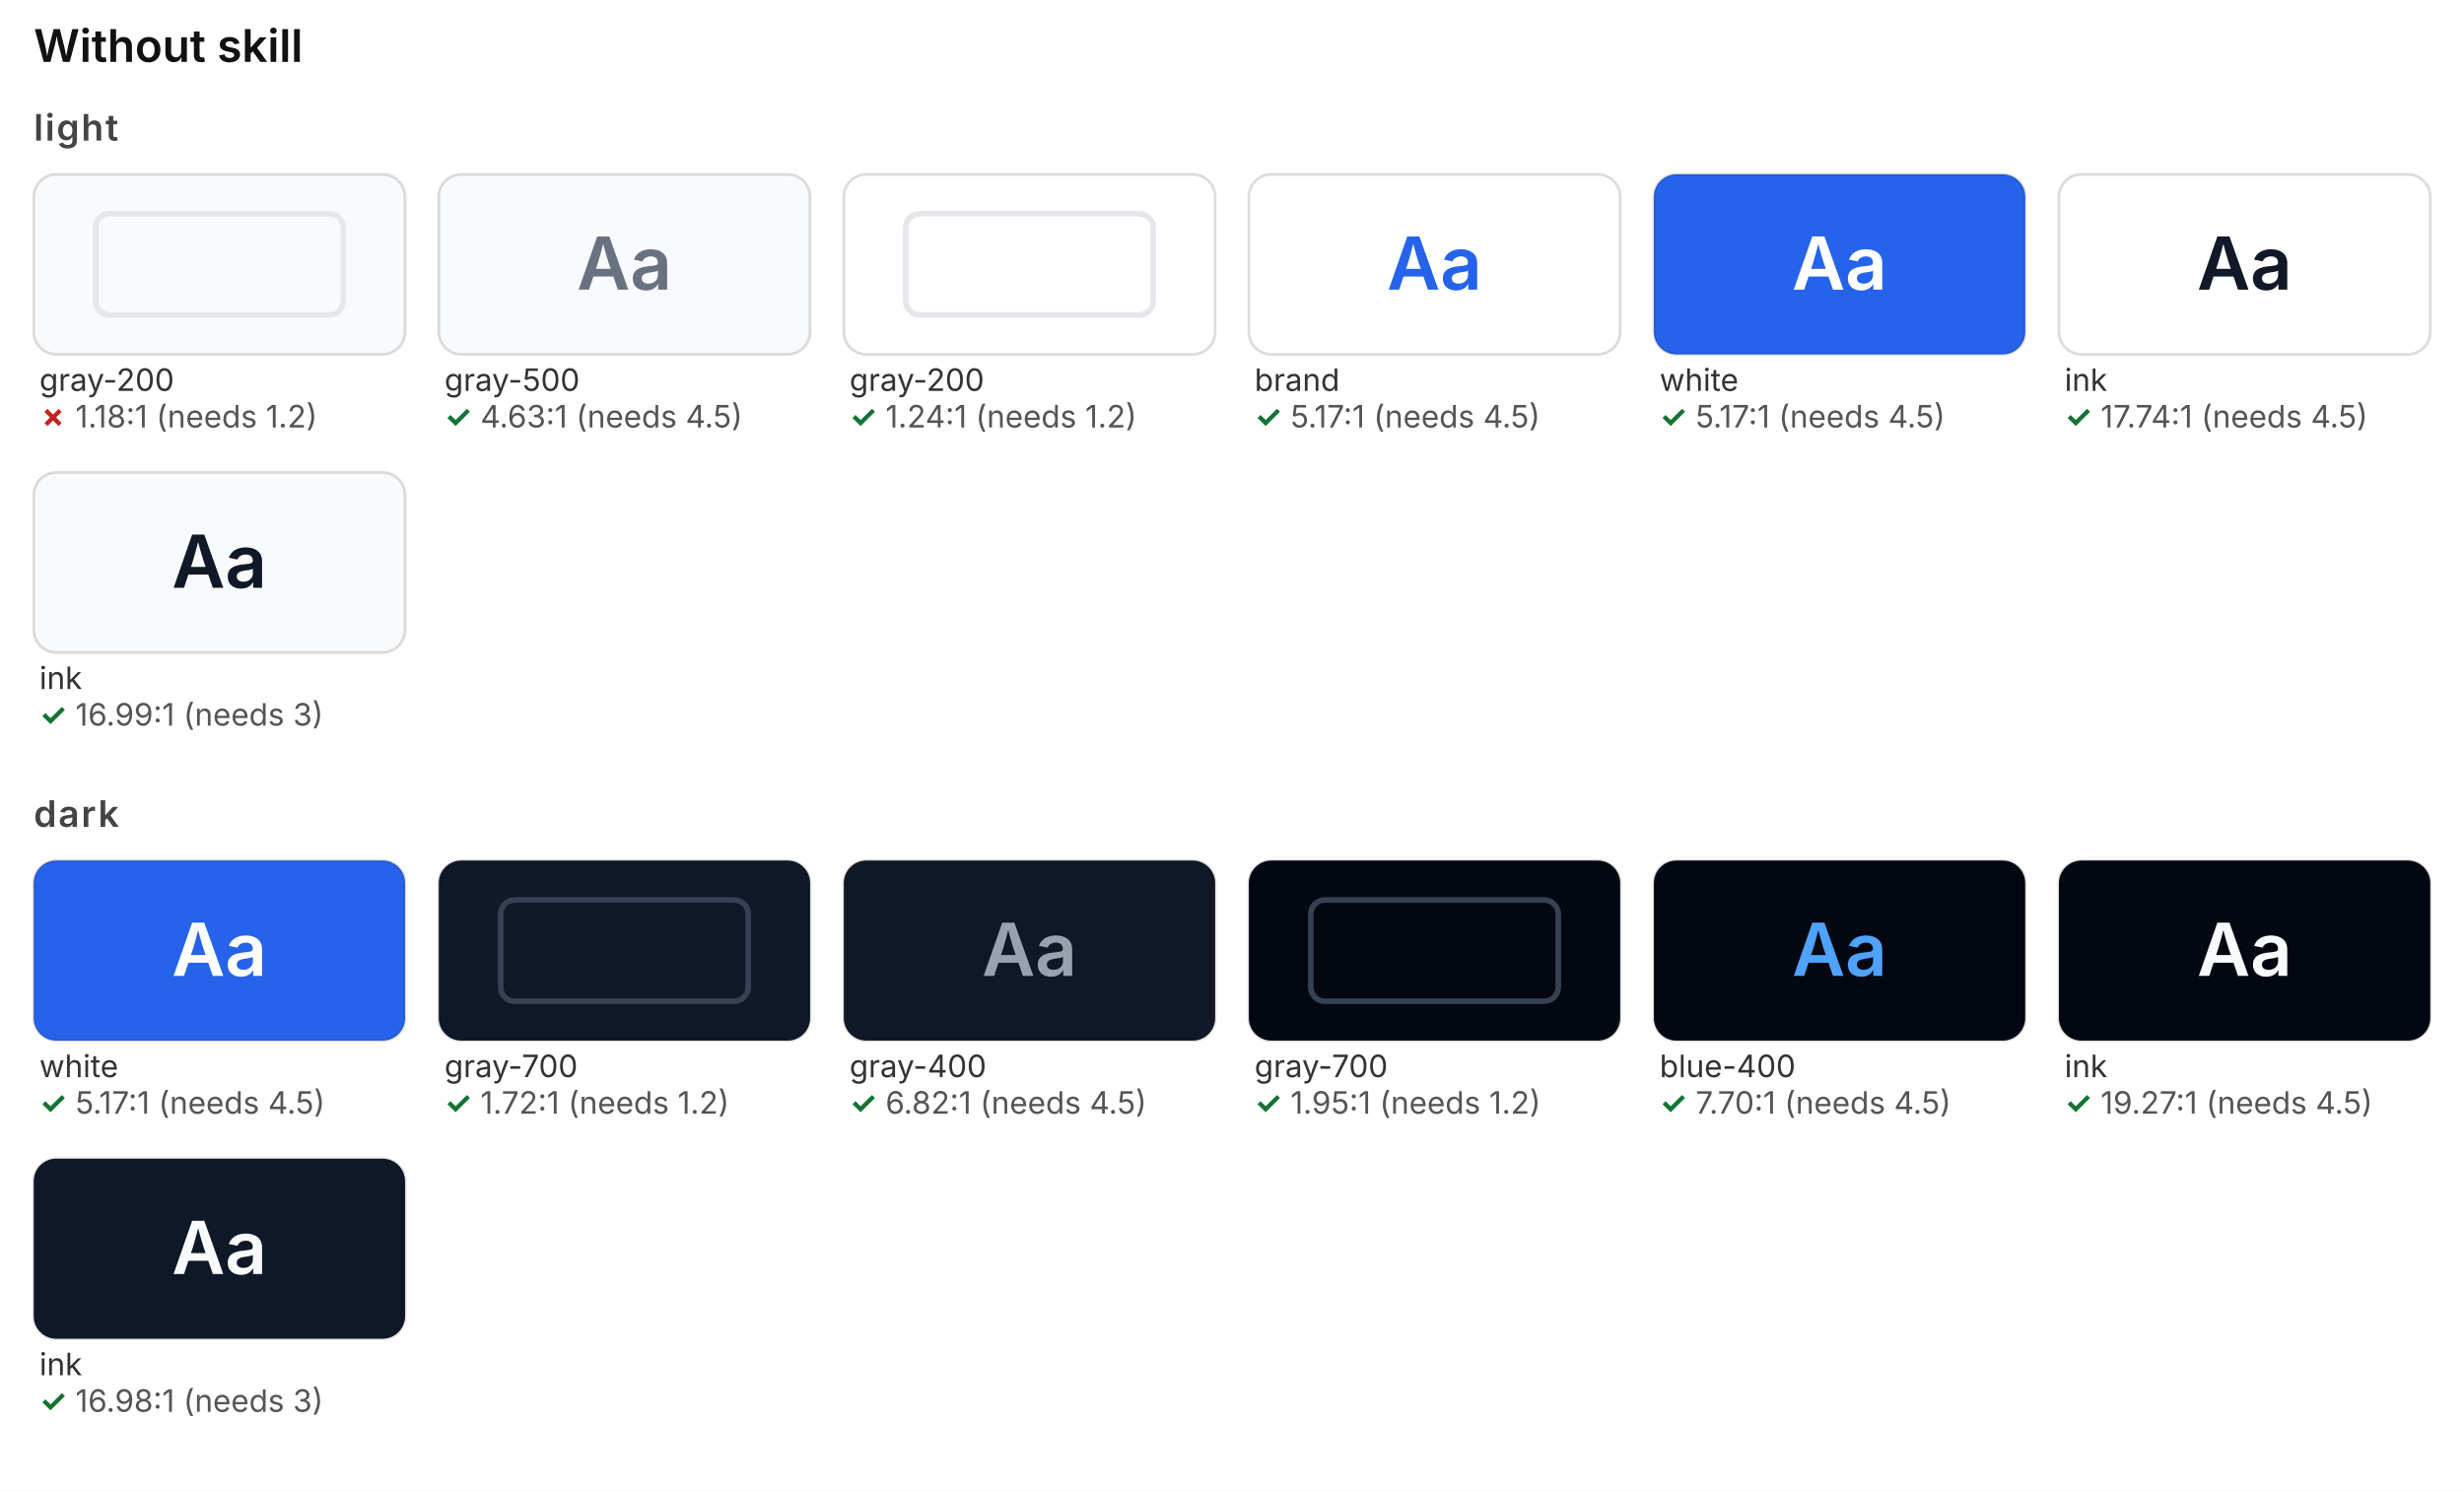
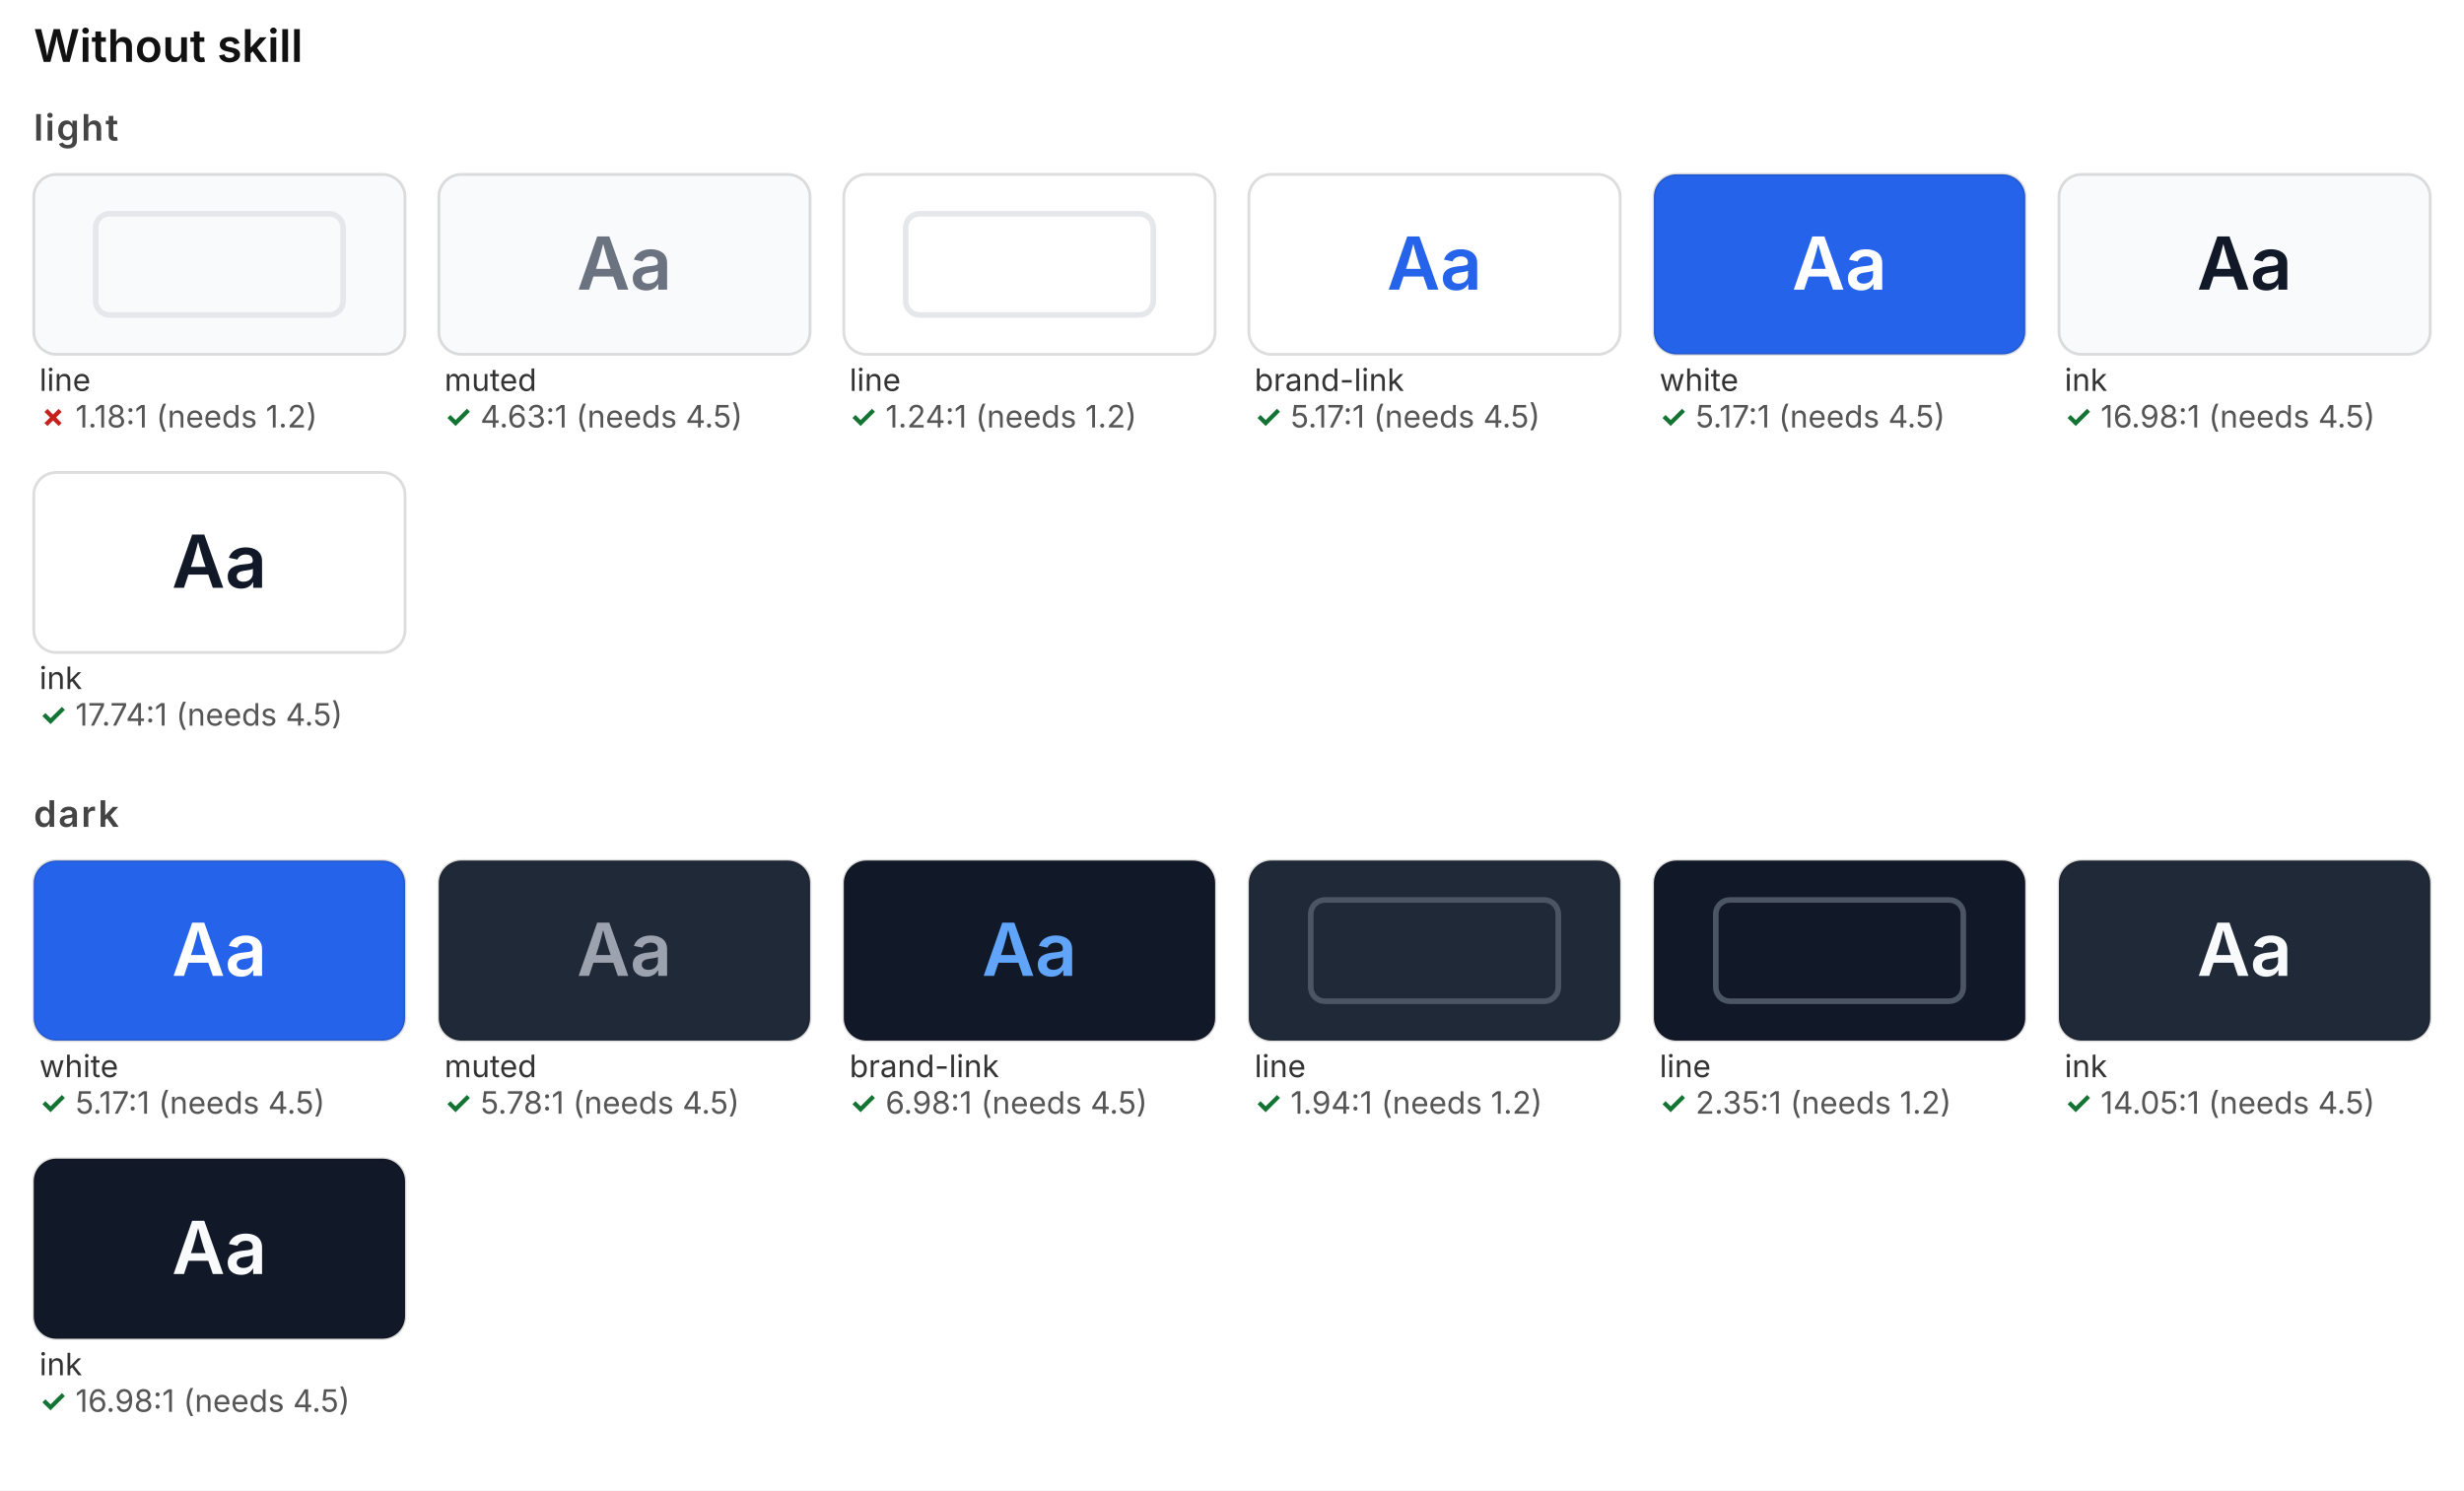
<svg xmlns="http://www.w3.org/2000/svg" width="876" height="530" viewBox="0 0 876 530" font-family="system-ui, -apple-system, Segoe UI, sans-serif">
  <style>.title{font-size:16px;font-weight:600;fill:#111}.mode{font-size:13px;font-weight:600;fill:#444;text-transform:uppercase;letter-spacing:.05em}.aa{font-size:26px;font-weight:600}.role{font-size:11px;fill:#333}.ratio{font-size:11px;fill:#555}.pass{fill:#137333;font-weight:700}.fail{fill:#c5221f;font-weight:700}.none{font-size:12px;fill:#888;font-style:italic}</style>
  <rect width="100%" height="100%" fill="#fff" />
  <text x="12" y="22" class="title">Without skill</text>
  <text x="12" y="50" class="mode">light</text>
  <rect x="12" y="62" width="132" height="64" rx="8" fill="#f9fafb" stroke="#0002" />
  <rect x="34" y="76" width="88" height="36" rx="5" fill="none" stroke="#e5e7eb" stroke-width="2" />
-   <text x="14" y="139" class="role">gray-200</text>
+   <text x="14" y="139" class="role">line</text>
  <text x="14" y="152" class="ratio">
    <tspan class="fail">✗</tspan> 1.18:1 (needs 1.2)</text>
  <rect x="156" y="62" width="132" height="64" rx="8" fill="#f9fafb" stroke="#0002" />
-   <text x="222" y="103" text-anchor="middle" class="aa" fill="#6a7282">Aa</text>
-   <text x="158" y="139" class="role">gray-500</text>
+   <text x="222" y="103" text-anchor="middle" class="aa" fill="#6b7280">Aa</text>
+   <text x="158" y="139" class="role">muted</text>
  <text x="158" y="152" class="ratio">
    <tspan class="pass">✓</tspan> 4.63:1 (needs 4.5)</text>
  <rect x="300" y="62" width="132" height="64" rx="8" fill="#ffffff" stroke="#0002" />
  <rect x="322" y="76" width="88" height="36" rx="5" fill="none" stroke="#e5e7eb" stroke-width="2" />
-   <text x="302" y="139" class="role">gray-200</text>
+   <text x="302" y="139" class="role">line</text>
  <text x="302" y="152" class="ratio">
    <tspan class="pass">✓</tspan> 1.24:1 (needs 1.2)</text>
  <rect x="444" y="62" width="132" height="64" rx="8" fill="#ffffff" stroke="#0002" />
  <text x="510" y="103" text-anchor="middle" class="aa" fill="#2563eb">Aa</text>
-   <text x="446" y="139" class="role">brand</text>
+   <text x="446" y="139" class="role">brand-link</text>
  <text x="446" y="152" class="ratio">
    <tspan class="pass">✓</tspan> 5.17:1 (needs 4.5)</text>
  <rect x="588" y="62" width="132" height="64" rx="8" fill="#2563eb" stroke="#0002" />
  <text x="654" y="103" text-anchor="middle" class="aa" fill="#ffffff">Aa</text>
  <text x="590" y="139" class="role">white</text>
  <text x="590" y="152" class="ratio">
    <tspan class="pass">✓</tspan> 5.17:1 (needs 4.5)</text>
-   <rect x="732" y="62" width="132" height="64" rx="8" fill="#ffffff" stroke="#0002" />
+   <rect x="732" y="62" width="132" height="64" rx="8" fill="#f9fafb" stroke="#0002" />
  <text x="798" y="103" text-anchor="middle" class="aa" fill="#111827">Aa</text>
  <text x="734" y="139" class="role">ink</text>
  <text x="734" y="152" class="ratio">
-     <tspan class="pass">✓</tspan> 17.74:1 (needs 4.5)</text>
-   <rect x="12" y="168" width="132" height="64" rx="8" fill="#f9fafb" stroke="#0002" />
+     <tspan class="pass">✓</tspan> 16.98:1 (needs 4.5)</text>
+   <rect x="12" y="168" width="132" height="64" rx="8" fill="#ffffff" stroke="#0002" />
  <text x="78" y="209" text-anchor="middle" class="aa" fill="#111827">Aa</text>
  <text x="14" y="245" class="role">ink</text>
  <text x="14" y="258" class="ratio">
-     <tspan class="pass">✓</tspan> 16.99:1 (needs 3)</text>
+     <tspan class="pass">✓</tspan> 17.74:1 (needs 4.5)</text>
  <text x="12" y="294" class="mode">dark</text>
  <rect x="12" y="306" width="132" height="64" rx="8" fill="#2563eb" stroke="#0002" />
  <text x="78" y="347" text-anchor="middle" class="aa" fill="#ffffff">Aa</text>
  <text x="14" y="383" class="role">white</text>
  <text x="14" y="396" class="ratio">
    <tspan class="pass">✓</tspan> 5.17:1 (needs 4.5)</text>
-   <rect x="156" y="306" width="132" height="64" rx="8" fill="#101828" stroke="#0002" />
-   <rect x="178" y="320" width="88" height="36" rx="5" fill="none" stroke="#364153" stroke-width="2" />
-   <text x="158" y="383" class="role">gray-700</text>
+   <rect x="156" y="306" width="132" height="64" rx="8" fill="#1f2937" stroke="#0002" />
+   <text x="222" y="347" text-anchor="middle" class="aa" fill="#9ca3af">Aa</text>
+   <text x="158" y="383" class="role">muted</text>
  <text x="158" y="396" class="ratio">
-     <tspan class="pass">✓</tspan> 1.72:1 (needs 1.2)</text>
-   <rect x="300" y="306" width="132" height="64" rx="8" fill="#101828" stroke="#0002" />
-   <text x="366" y="347" text-anchor="middle" class="aa" fill="#99a1af">Aa</text>
-   <text x="302" y="383" class="role">gray-400</text>
+     <tspan class="pass">✓</tspan> 5.78:1 (needs 4.5)</text>
+   <rect x="300" y="306" width="132" height="64" rx="8" fill="#111827" stroke="#0002" />
+   <text x="366" y="347" text-anchor="middle" class="aa" fill="#60a5fa">Aa</text>
+   <text x="302" y="383" class="role">brand-link</text>
  <text x="302" y="396" class="ratio">
-     <tspan class="pass">✓</tspan> 6.82:1 (needs 4.5)</text>
-   <rect x="444" y="306" width="132" height="64" rx="8" fill="#030712" stroke="#0002" />
-   <rect x="466" y="320" width="88" height="36" rx="5" fill="none" stroke="#364153" stroke-width="2" />
-   <text x="446" y="383" class="role">gray-700</text>
+     <tspan class="pass">✓</tspan> 6.98:1 (needs 4.5)</text>
+   <rect x="444" y="306" width="132" height="64" rx="8" fill="#1f2937" stroke="#0002" />
+   <rect x="466" y="320" width="88" height="36" rx="5" fill="none" stroke="#4b5563" stroke-width="2" />
+   <text x="446" y="383" class="role">line</text>
  <text x="446" y="396" class="ratio">
-     <tspan class="pass">✓</tspan> 1.95:1 (needs 1.2)</text>
-   <rect x="588" y="306" width="132" height="64" rx="8" fill="#030712" stroke="#0002" />
-   <text x="654" y="347" text-anchor="middle" class="aa" fill="#50a2ff">Aa</text>
-   <text x="590" y="383" class="role">blue-400</text>
+     <tspan class="pass">✓</tspan> 1.94:1 (needs 1.2)</text>
+   <rect x="588" y="306" width="132" height="64" rx="8" fill="#111827" stroke="#0002" />
+   <rect x="610" y="320" width="88" height="36" rx="5" fill="none" stroke="#4b5563" stroke-width="2" />
+   <text x="590" y="383" class="role">line</text>
  <text x="590" y="396" class="ratio">
-     <tspan class="pass">✓</tspan> 7.70:1 (needs 4.5)</text>
-   <rect x="732" y="306" width="132" height="64" rx="8" fill="#030712" stroke="#0002" />
+     <tspan class="pass">✓</tspan> 2.35:1 (needs 1.2)</text>
+   <rect x="732" y="306" width="132" height="64" rx="8" fill="#1f2937" stroke="#0002" />
  <text x="798" y="347" text-anchor="middle" class="aa" fill="#f9fafb">Aa</text>
  <text x="734" y="383" class="role">ink</text>
  <text x="734" y="396" class="ratio">
-     <tspan class="pass">✓</tspan> 19.27:1 (needs 4.5)</text>
-   <rect x="12" y="412" width="132" height="64" rx="8" fill="#101828" stroke="#0002" />
+     <tspan class="pass">✓</tspan> 14.05:1 (needs 4.5)</text>
+   <rect x="12" y="412" width="132" height="64" rx="8" fill="#111827" stroke="#0002" />
  <text x="78" y="453" text-anchor="middle" class="aa" fill="#f9fafb">Aa</text>
  <text x="14" y="489" class="role">ink</text>
  <text x="14" y="502" class="ratio">
-     <tspan class="pass">✓</tspan> 16.98:1 (needs 3)</text>
+     <tspan class="pass">✓</tspan> 16.98:1 (needs 4.5)</text>
</svg>
